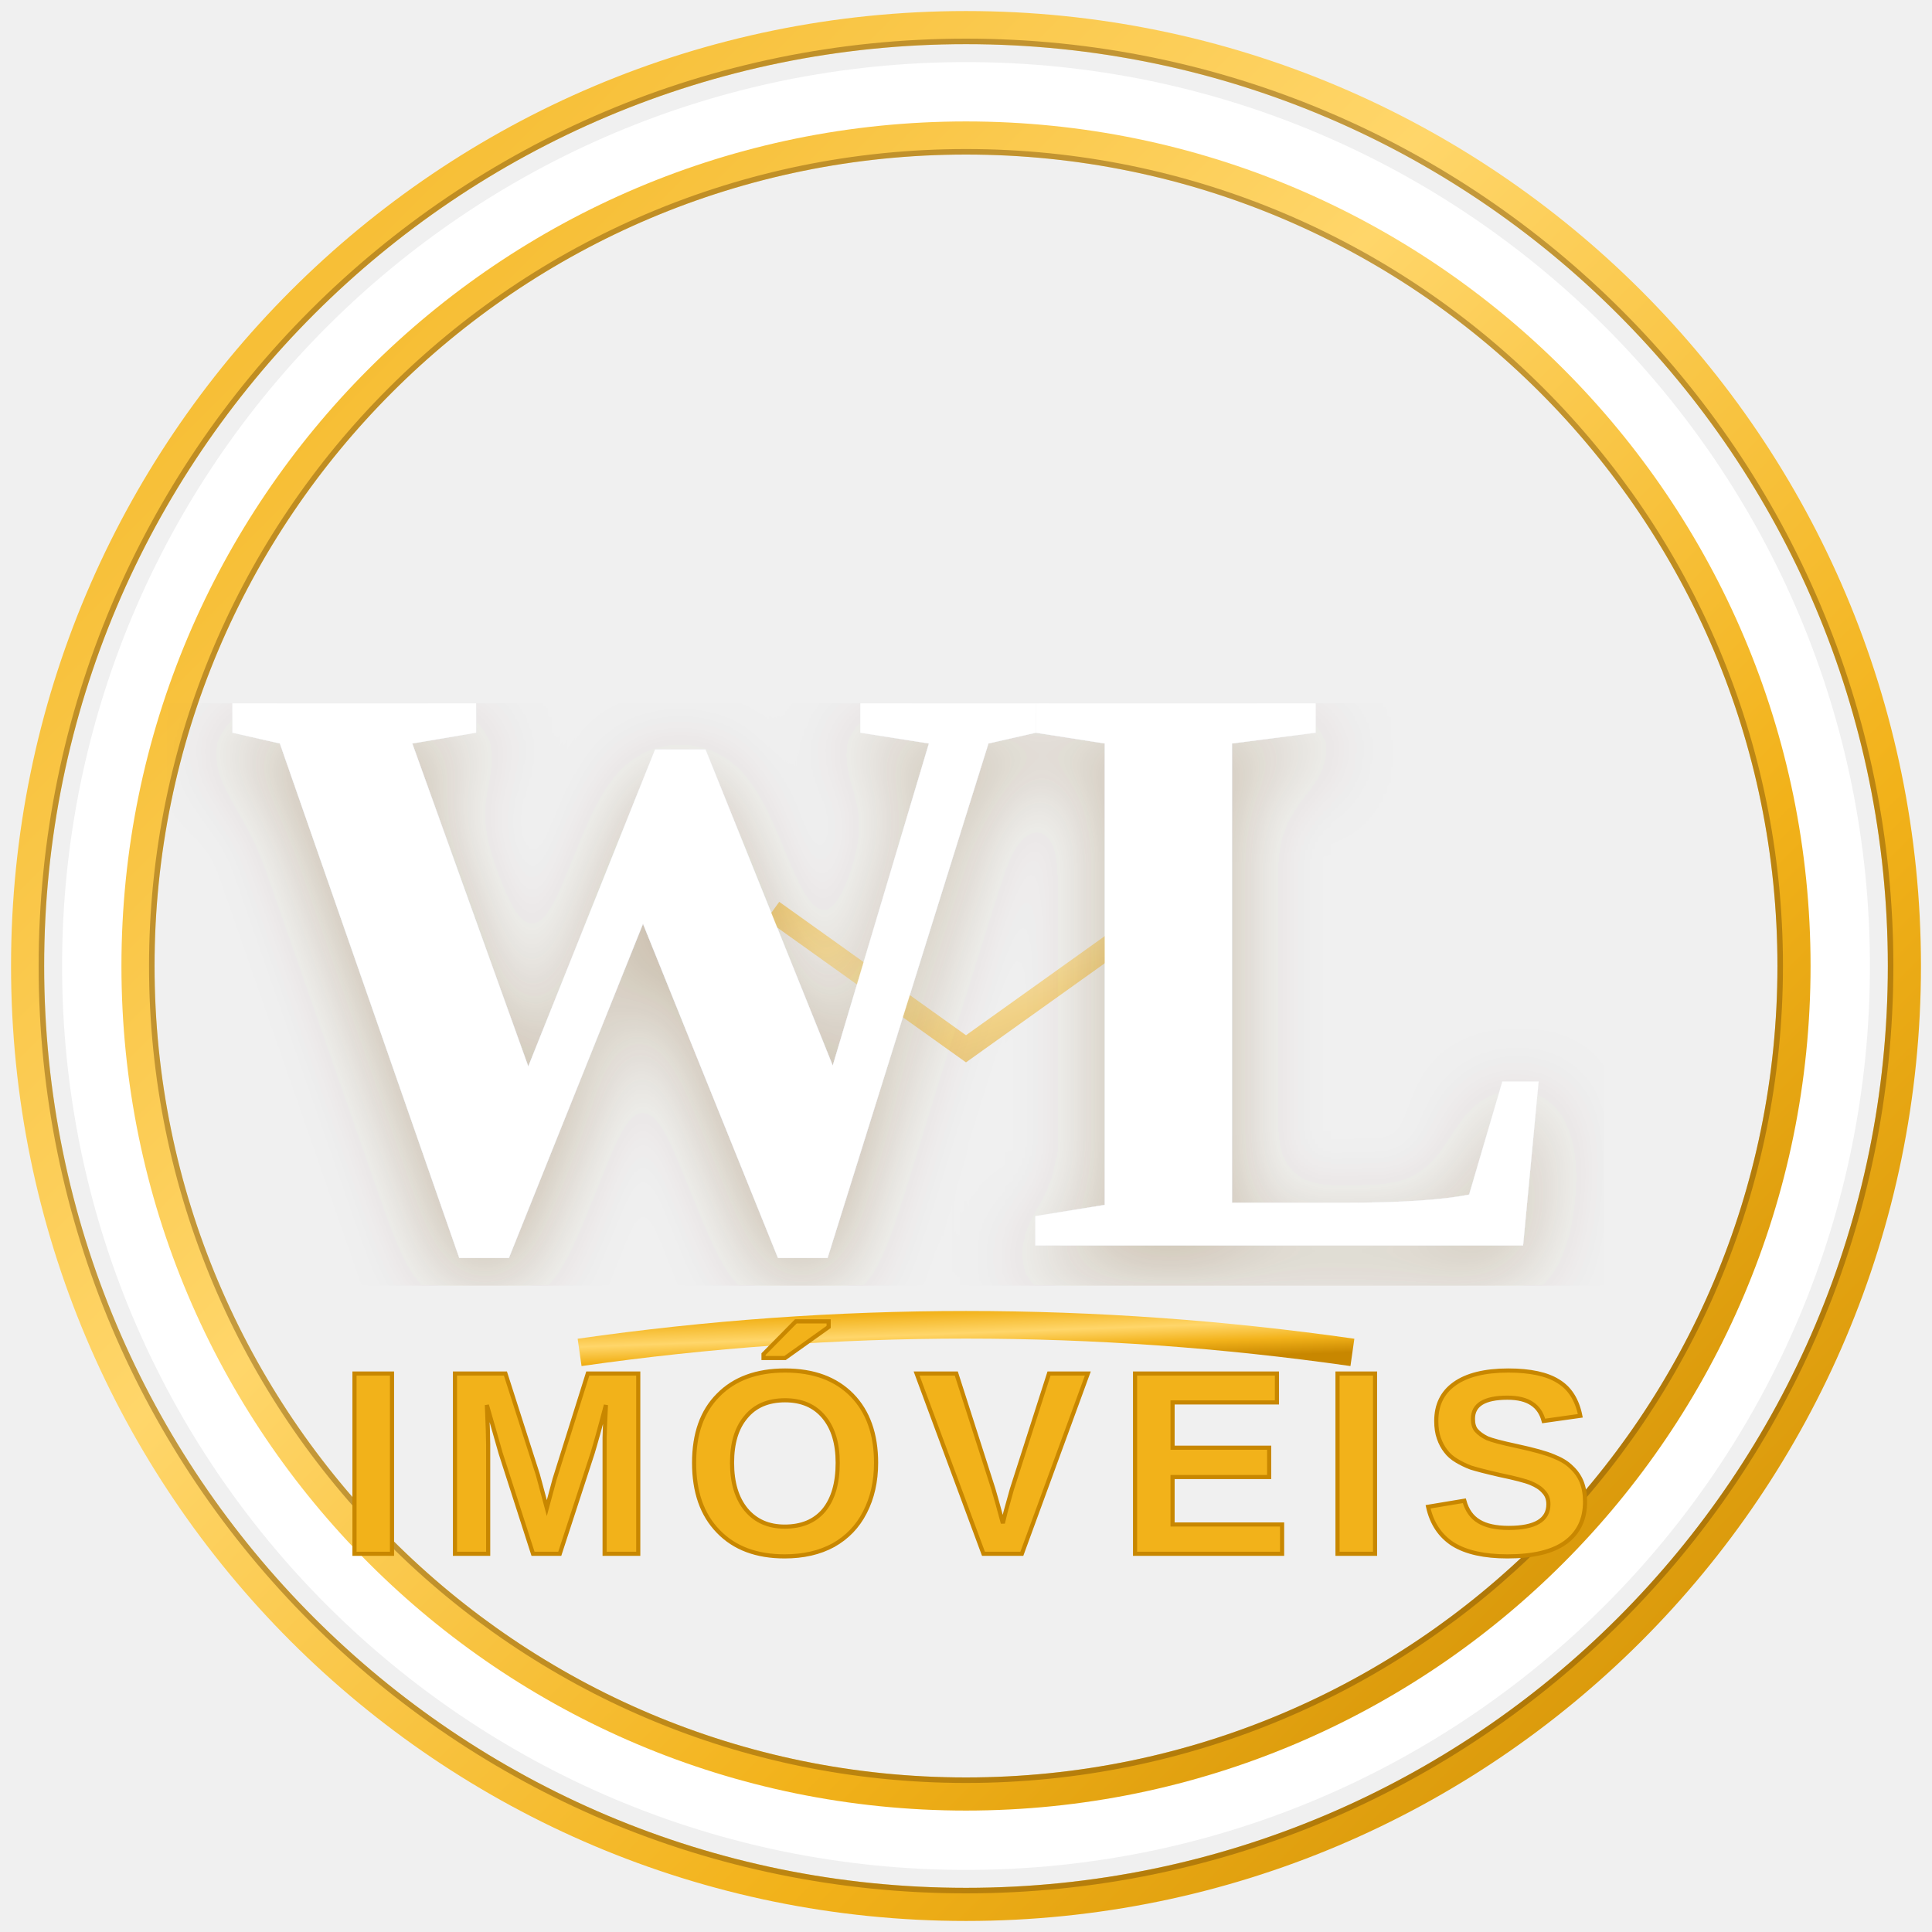
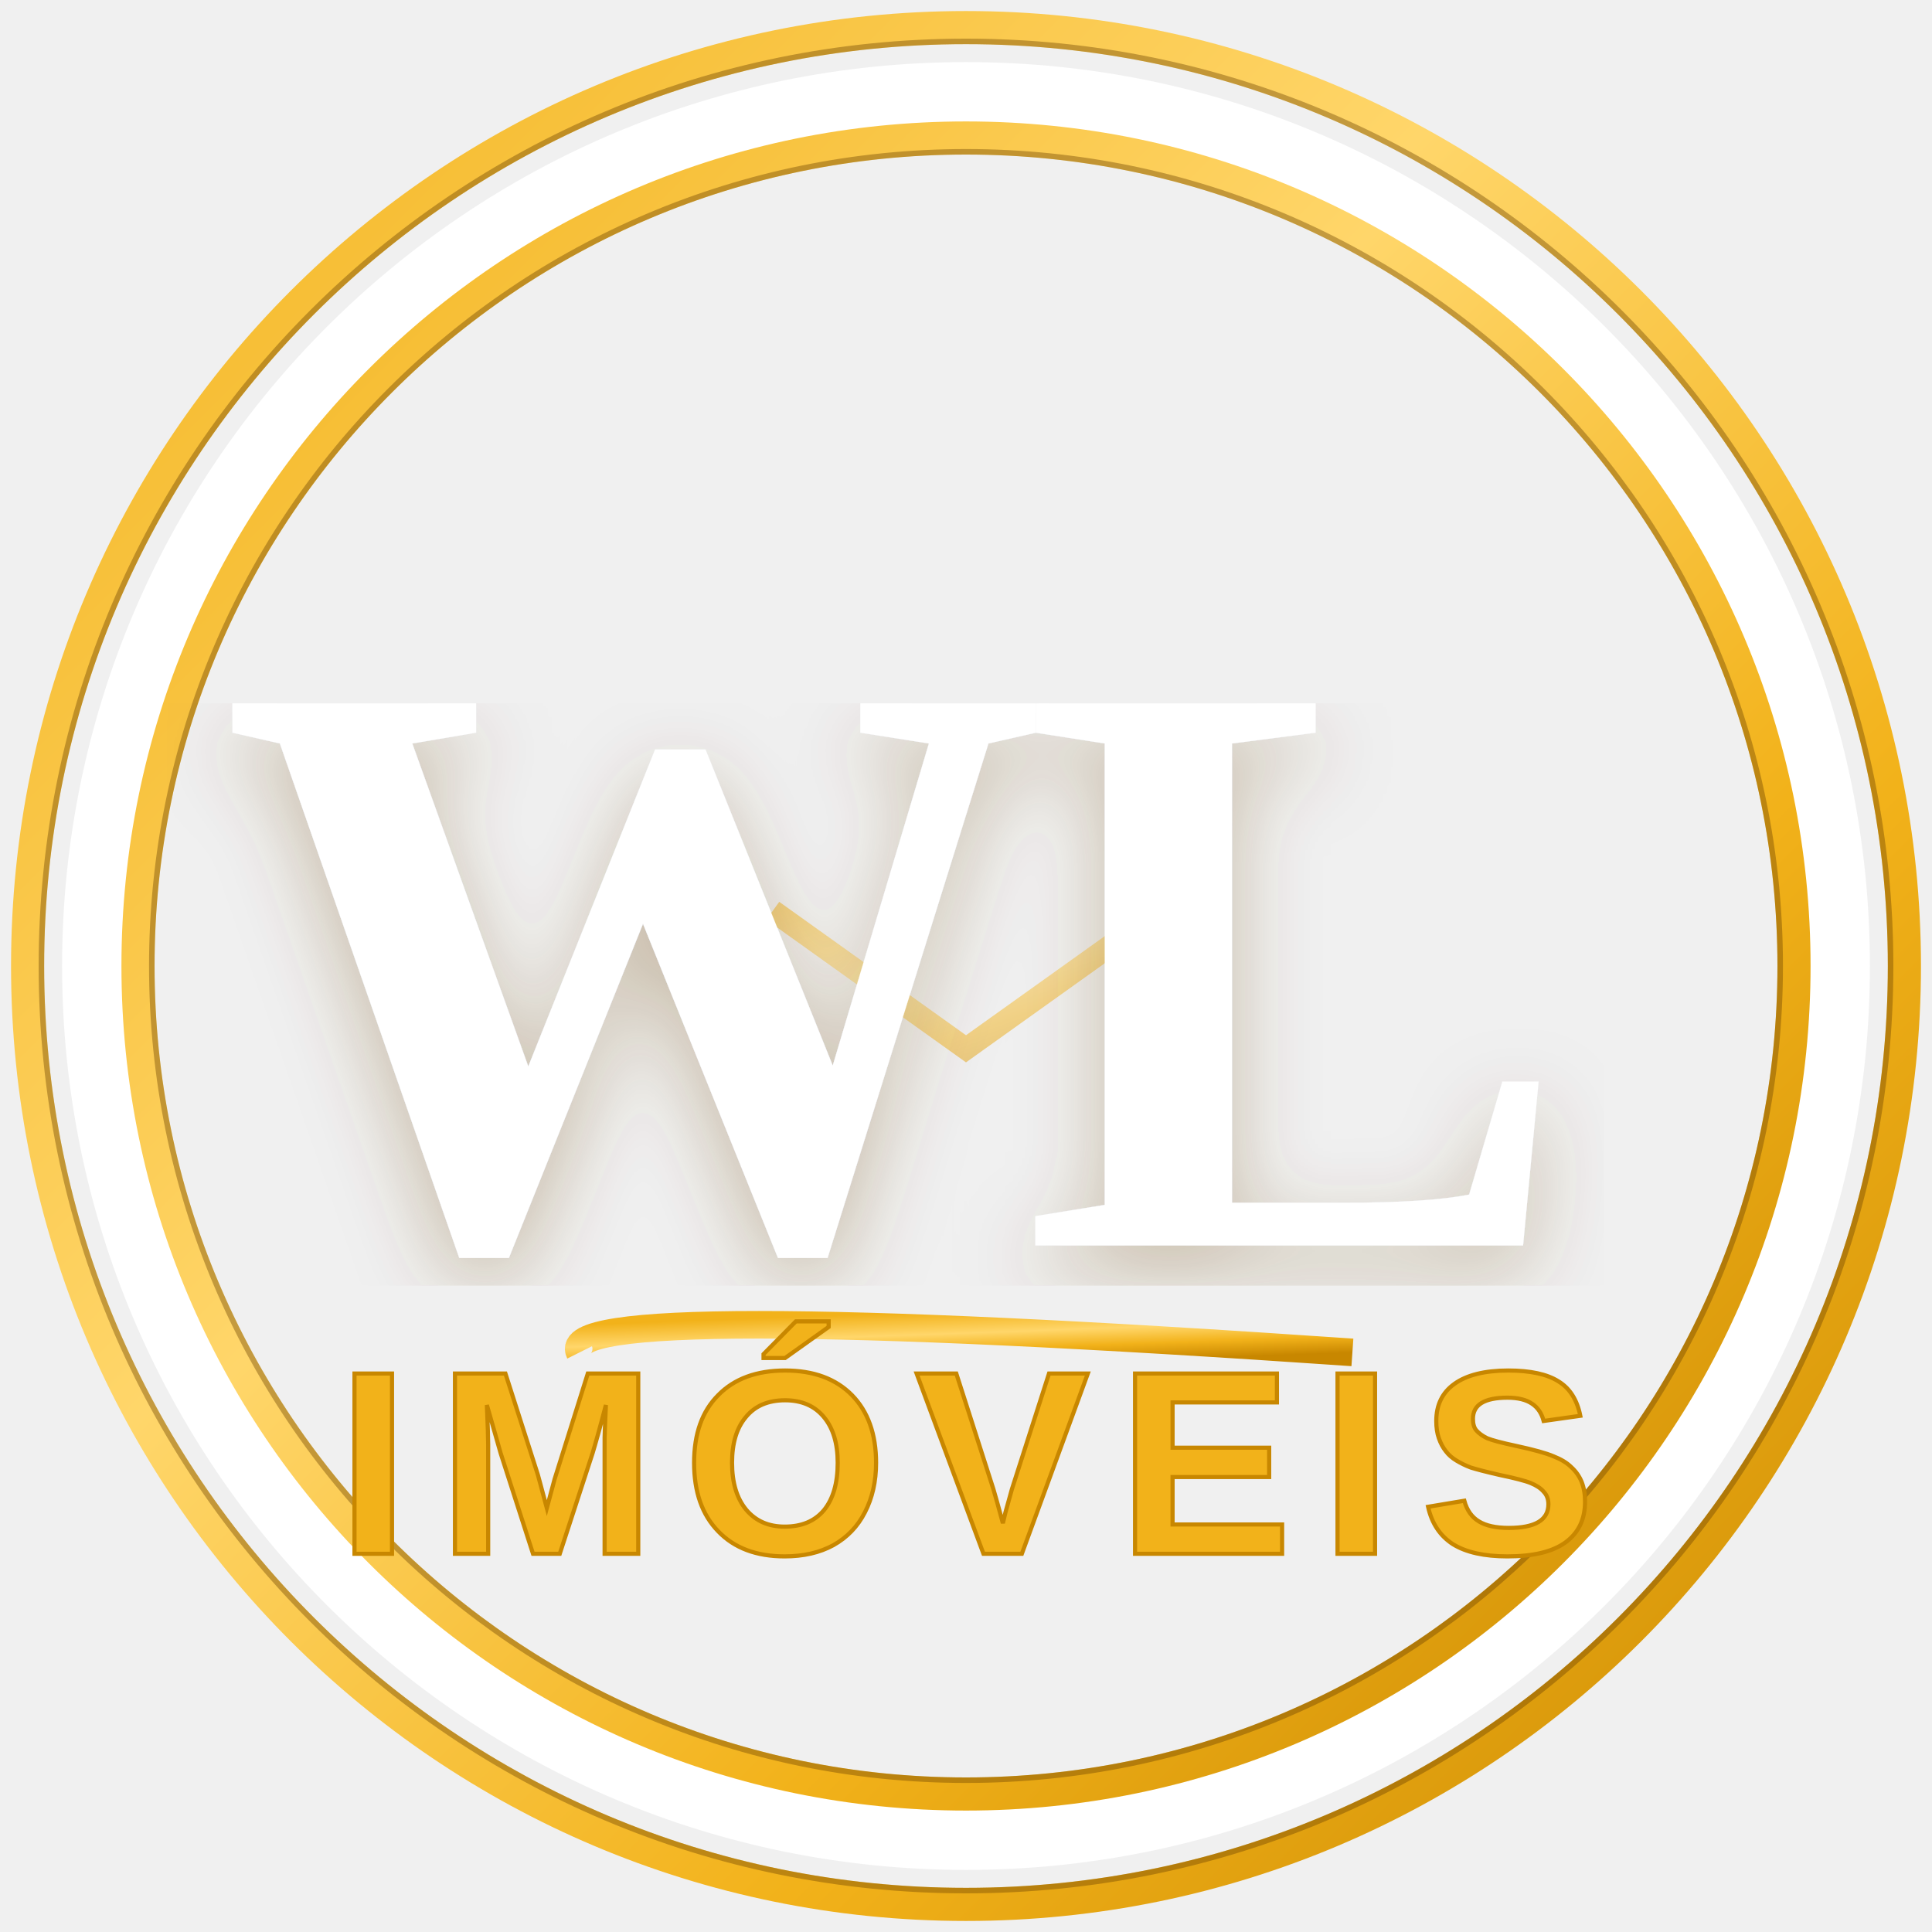
<svg xmlns="http://www.w3.org/2000/svg" width="70" height="70" viewBox="0 0 70 70" preserveAspectRatio="xMidYMid meet">
  <defs>
    <linearGradient id="goldGrad" x1="0%" y1="0%" x2="100%" y2="100%">
      <stop offset="0%" style="stop-color:#F2B21A" />
      <stop offset="40%" style="stop-color:#FFD66A" />
      <stop offset="70%" style="stop-color:#F2B21A" />
      <stop offset="100%" style="stop-color:#C88700" />
    </linearGradient>
    <linearGradient id="goldDark" x1="0%" y1="0%" x2="100%" y2="100%">
      <stop offset="0%" style="stop-color:#C88700" />
      <stop offset="50%" style="stop-color:#F2B21A" />
      <stop offset="100%" style="stop-color:#C88700" />
    </linearGradient>
    <filter id="shadow" x="-5%" y="-5%" width="110%" height="110%">
      <feDropShadow dx="0" dy="1" stdDeviation="1.5" flood-color="#6B4200" flood-opacity="0.3" />
    </filter>
  </defs>
  <circle cx="35" cy="35" r="34" fill="none" stroke="url(#goldGrad)" stroke-width="1.2" />
  <circle cx="35" cy="35" r="33.5" fill="none" stroke="#6B4200" stroke-width="0.2" opacity="0.4" />
  <circle cx="35" cy="35" r="31.5" fill="none" stroke="#FFFFFF" stroke-width="2.5" />
  <circle cx="35" cy="35" r="30" fill="none" stroke="url(#goldGrad)" stroke-width="1.2" />
  <circle cx="35" cy="35" r="29.5" fill="none" stroke="#6B4200" stroke-width="0.2" opacity="0.4" />
  <path d="M 28 33 L 35 38 L 42 33" fill="none" stroke="url(#goldGrad)" stroke-width="0.8" opacity="0.5" />
  <g filter="url(#shadow)">
    <text x="23" y="35" font-family="'Times New Roman', Georgia, serif" font-size="30" font-weight="bold" fill="#FFFFFF" text-anchor="middle" dominant-baseline="central">W</text>
    <text x="47" y="35" font-family="'Times New Roman', Georgia, serif" font-size="30" font-weight="bold" fill="#FFFFFF" text-anchor="middle" dominant-baseline="central">L</text>
  </g>
-   <path d="M 21 49 Q 35 47 49 49" fill="none" stroke="url(#goldGrad)" stroke-width="1" />
+   <path d="M 21 49 Q 20 47 49 49" fill="none" stroke="url(#goldGrad)" stroke-width="1" />
  <text x="35" y="53" font-family="Arial, Helvetica, sans-serif" font-size="9.5" font-weight="bold" fill="#F2B21A" text-anchor="middle" letter-spacing="1" dominant-baseline="central" stroke="#C88700" stroke-width="0.15">
    IMÓVEIS
  </text>
</svg>
